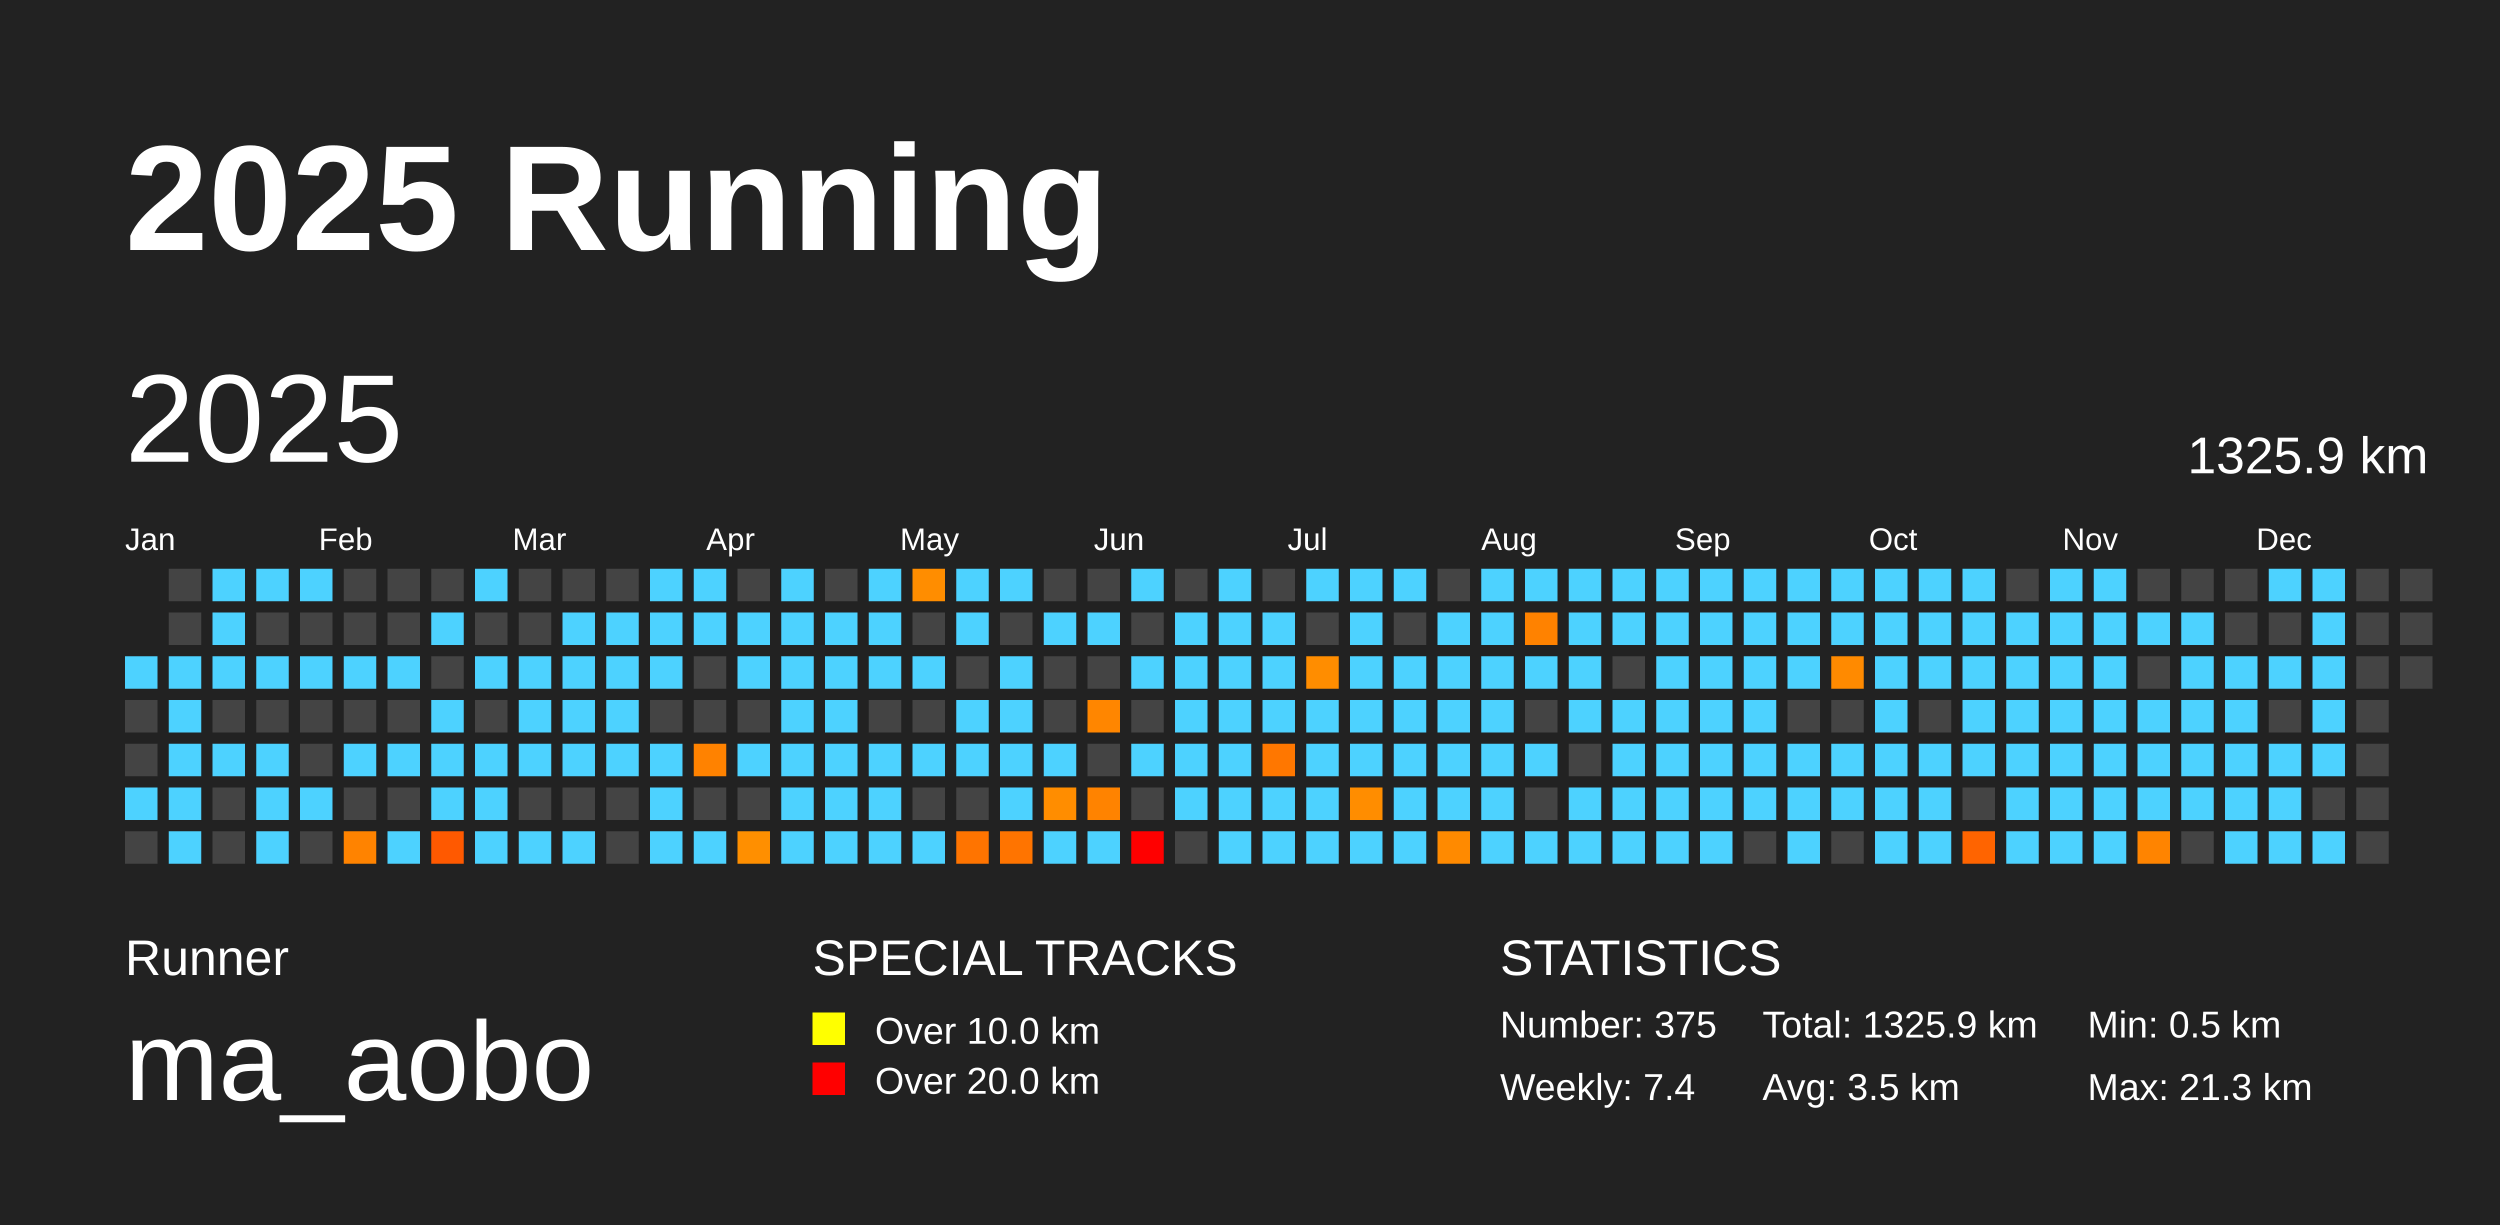
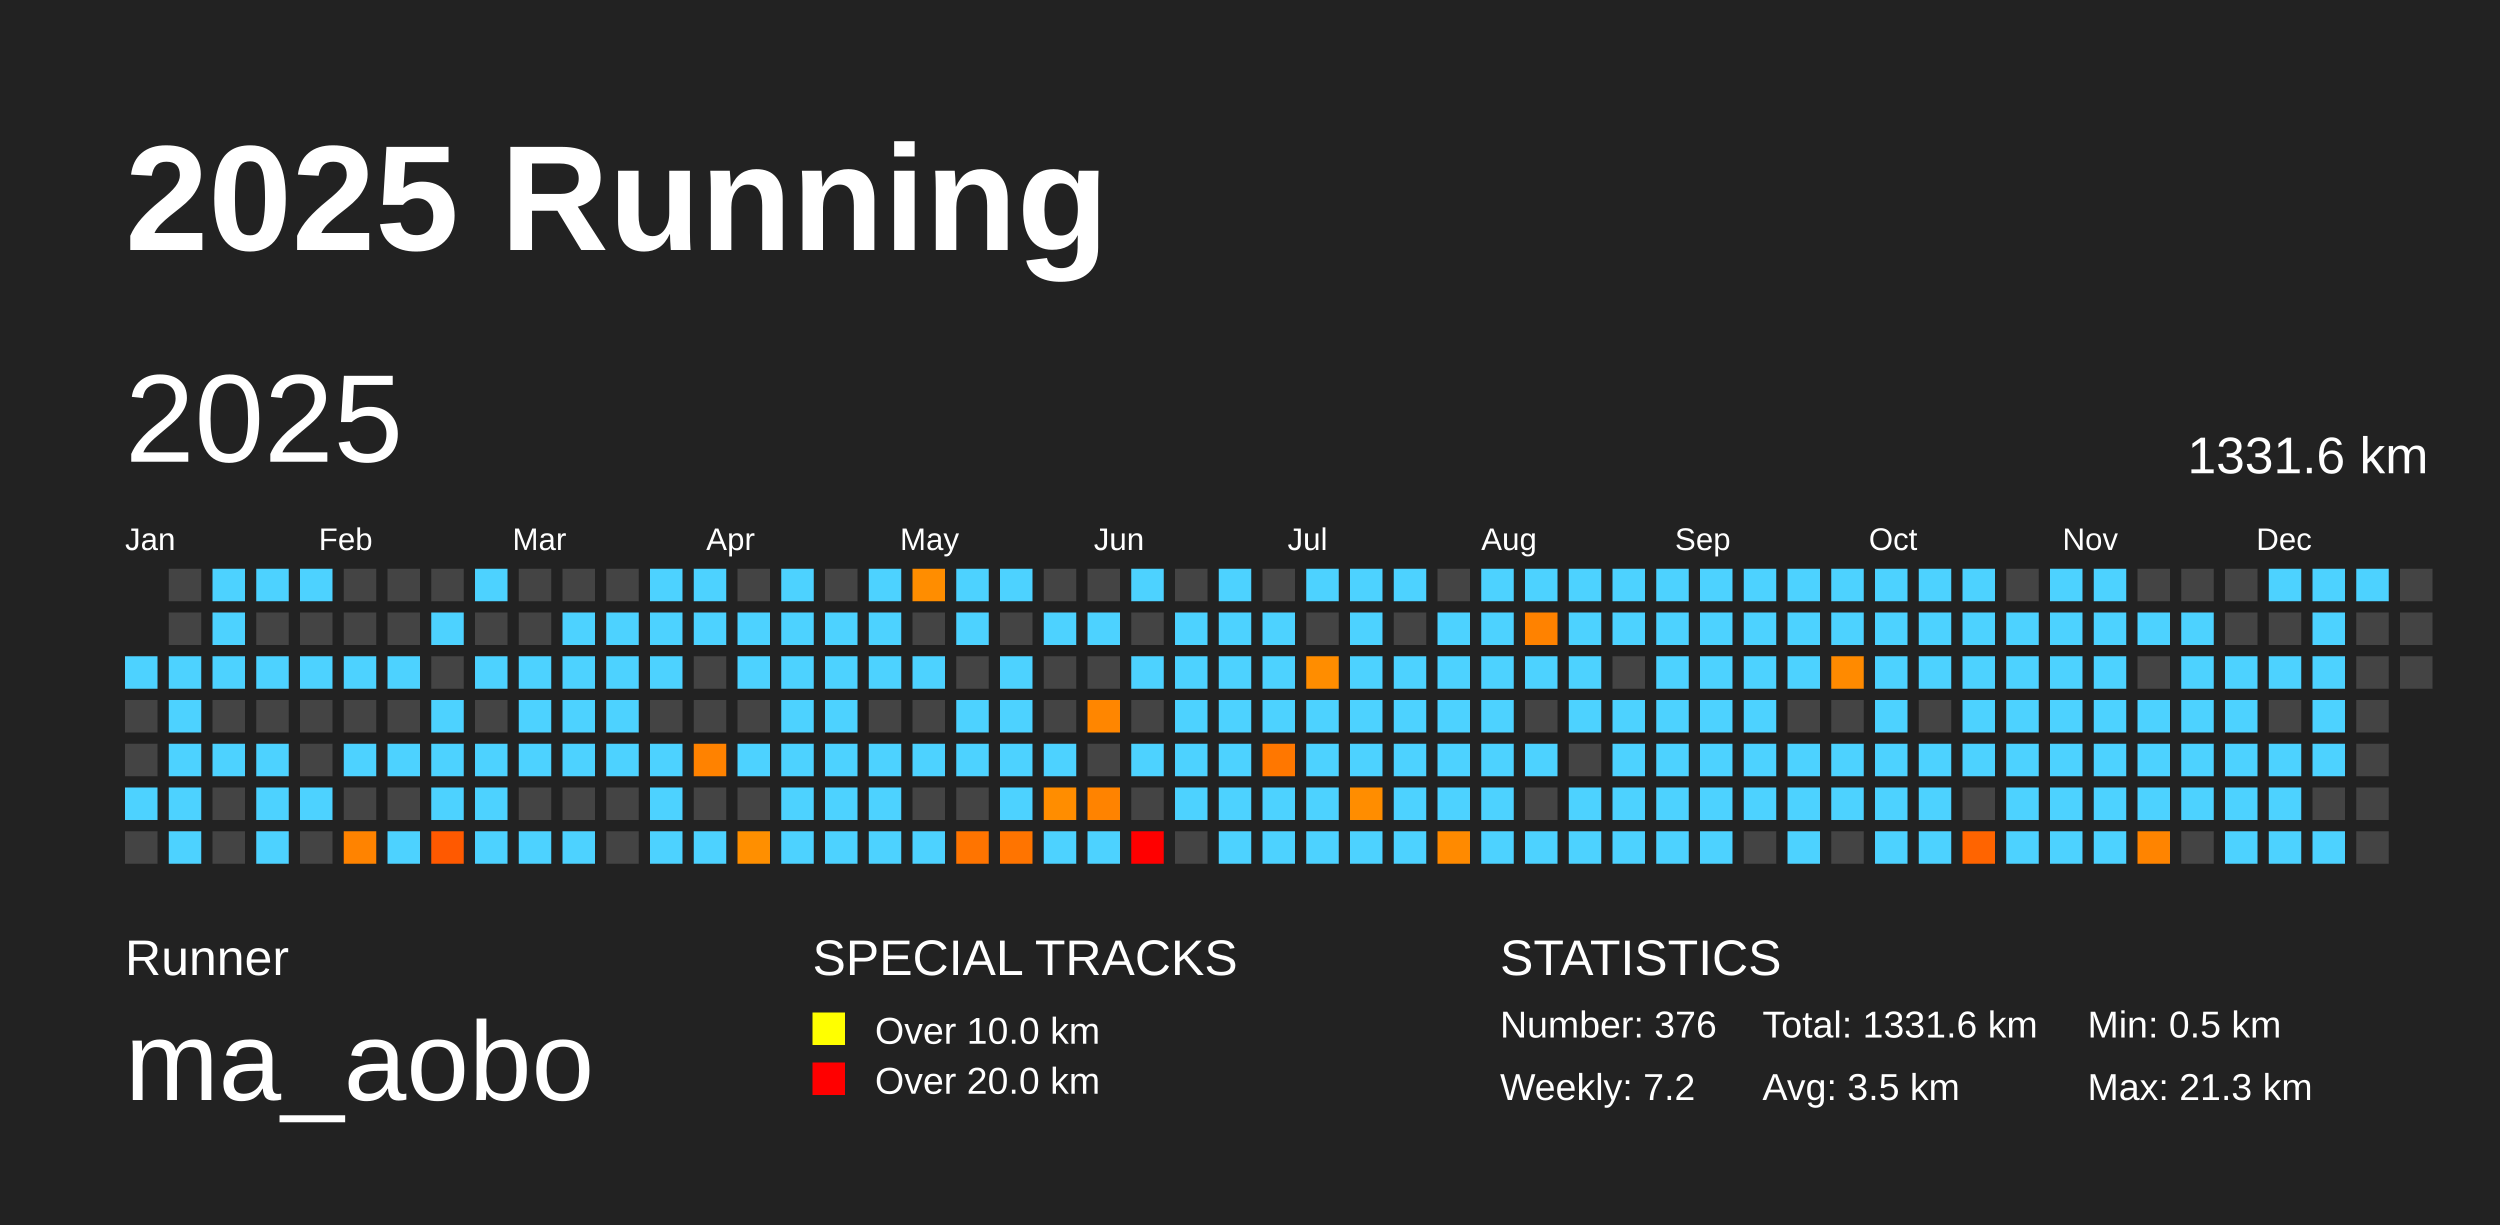
<svg xmlns="http://www.w3.org/2000/svg" baseProfile="full" height="98mm" version="1.1" viewBox="0,0,200,98" width="200mm">
  <defs />
  <rect fill="#222222" height="98" width="200" x="0" y="0" />
  <text fill="#FFFFFF" style="font-size:12px; font-family:Arial; font-weight:bold;" x="10" y="20">2025 Running</text>
  <text fill="#FFFFFF" style="font-size:4px; font-family:Arial" x="10" y="78">Runner</text>
  <text fill="#FFFFFF" style="font-size:9px; font-family:Arial" x="10" y="88">ma_aobo</text>
  <text fill="#FFFFFF" style="font-size:4px; font-family:Arial" x="65" y="78">SPECIAL TRACKS</text>
  <rect fill="yellow" height="2.6" width="2.6" x="65" y="81" />
  <text fill="#FFFFFF" style="font-size:3px; font-family:Arial" x="70" y="83.5">Over 10.0 km</text>
  <rect fill="red" height="2.6" width="2.6" x="65" y="85" />
  <text fill="#FFFFFF" style="font-size:3px; font-family:Arial" x="70" y="87.5">Over 20.0 km</text>
  <text fill="#FFFFFF" style="font-size:4px; font-family:Arial" x="120" y="78">STATISTICS</text>
-   <text fill="#FFFFFF" style="font-size:3px; font-family:Arial" x="120" y="83">Number: 375</text>
-   <text fill="#FFFFFF" style="font-size:3px; font-family:Arial" x="120" y="88">Weekly: 7.4</text>
-   <text fill="#FFFFFF" style="font-size:3px; font-family:Arial" x="141" y="83">Total: 1325.9 km</text>
+   <text fill="#FFFFFF" style="font-size:3px; font-family:Arial" x="120" y="83">Number: 376</text>
+   <text fill="#FFFFFF" style="font-size:3px; font-family:Arial" x="120" y="88">Weekly: 7.2</text>
+   <text fill="#FFFFFF" style="font-size:3px; font-family:Arial" x="141" y="83">Total: 1331.6 km</text>
  <text fill="#FFFFFF" style="font-size:3px; font-family:Arial" x="141" y="88">Avg: 3.5 km</text>
  <text fill="#FFFFFF" style="font-size:3px; font-family:Arial" x="167" y="83">Min: 0.5 km</text>
  <text fill="#FFFFFF" style="font-size:3px; font-family:Arial" x="167" y="88">Max: 21.3 km</text>
  <text dominant-baseline="hanging" fill="#FFFFFF" style="font-size:10.0px; font-family:Arial;" x="10" y="30">2025</text>
-   <text dominant-baseline="hanging" fill="#FFFFFF" style="font-size:4.125px; font-family:Arial;" x="175" y="35">1325.9 km</text>
+   <text dominant-baseline="hanging" fill="#FFFFFF" style="font-size:4.125px; font-family:Arial;" x="175" y="35">1331.6 km</text>
  <text fill="#FFFFFF" style="font-size:2.5px; font-family:Arial" x="10.0" y="44">Jan</text>
  <text fill="#FFFFFF" style="font-size:2.5px; font-family:Arial" x="25.5" y="44">Feb</text>
  <text fill="#FFFFFF" style="font-size:2.5px; font-family:Arial" x="41.0" y="44">Mar</text>
  <text fill="#FFFFFF" style="font-size:2.5px; font-family:Arial" x="56.5" y="44">Apr</text>
  <text fill="#FFFFFF" style="font-size:2.5px; font-family:Arial" x="72.0" y="44">May</text>
  <text fill="#FFFFFF" style="font-size:2.5px; font-family:Arial" x="87.5" y="44">Jun</text>
  <text fill="#FFFFFF" style="font-size:2.5px; font-family:Arial" x="103.0" y="44">Jul</text>
  <text fill="#FFFFFF" style="font-size:2.5px; font-family:Arial" x="118.5" y="44">Aug</text>
  <text fill="#FFFFFF" style="font-size:2.5px; font-family:Arial" x="134.0" y="44">Sep</text>
  <text fill="#FFFFFF" style="font-size:2.5px; font-family:Arial" x="149.5" y="44">Oct</text>
  <text fill="#FFFFFF" style="font-size:2.5px; font-family:Arial" x="165.0" y="44">Nov</text>
  <text fill="#FFFFFF" style="font-size:2.5px; font-family:Arial" x="180.5" y="44">Dec</text>
  <rect fill="#4dd2ff" height="2.6" width="2.6" x="10.0" y="52.5" />
  <rect fill="#444444" height="2.6" width="2.6" x="10.0" y="56.0" />
  <rect fill="#444444" height="2.6" width="2.6" x="10.0" y="59.5" />
  <rect fill="#4dd2ff" height="2.6" width="2.6" x="10.0" y="63.0" />
  <rect fill="#444444" height="2.6" width="2.6" x="10.0" y="66.5" />
  <rect fill="#444444" height="2.6" width="2.6" x="13.5" y="45.5" />
  <rect fill="#444444" height="2.6" width="2.6" x="13.5" y="49.0" />
  <rect fill="#4dd2ff" height="2.6" width="2.6" x="13.5" y="52.5" />
  <rect fill="#4dd2ff" height="2.6" width="2.6" x="13.5" y="56.0" />
  <rect fill="#4dd2ff" height="2.6" width="2.6" x="13.5" y="59.5" />
  <rect fill="#4dd2ff" height="2.6" width="2.6" x="13.5" y="63.0" />
  <rect fill="#4dd2ff" height="2.6" width="2.6" x="13.5" y="66.5" />
  <rect fill="#4dd2ff" height="2.6" width="2.6" x="17.0" y="45.5" />
  <rect fill="#4dd2ff" height="2.6" width="2.6" x="17.0" y="49.0" />
  <rect fill="#4dd2ff" height="2.6" width="2.6" x="17.0" y="52.5" />
  <rect fill="#444444" height="2.6" width="2.6" x="17.0" y="56.0" />
  <rect fill="#4dd2ff" height="2.6" width="2.6" x="17.0" y="59.5" />
  <rect fill="#444444" height="2.6" width="2.6" x="17.0" y="63.0" />
  <rect fill="#444444" height="2.6" width="2.6" x="17.0" y="66.5" />
  <rect fill="#4dd2ff" height="2.6" width="2.6" x="20.5" y="45.5" />
  <rect fill="#444444" height="2.6" width="2.6" x="20.5" y="49.0" />
  <rect fill="#4dd2ff" height="2.6" width="2.6" x="20.5" y="52.5" />
  <rect fill="#444444" height="2.6" width="2.6" x="20.5" y="56.0" />
  <rect fill="#4dd2ff" height="2.6" width="2.6" x="20.5" y="59.5" />
  <rect fill="#4dd2ff" height="2.6" width="2.6" x="20.5" y="63.0" />
  <rect fill="#4dd2ff" height="2.6" width="2.6" x="20.5" y="66.5" />
  <rect fill="#4dd2ff" height="2.6" width="2.6" x="24.0" y="45.5" />
  <rect fill="#444444" height="2.6" width="2.6" x="24.0" y="49.0" />
  <rect fill="#4dd2ff" height="2.6" width="2.6" x="24.0" y="52.5" />
  <rect fill="#444444" height="2.6" width="2.6" x="24.0" y="56.0" />
  <rect fill="#444444" height="2.6" width="2.6" x="24.0" y="59.5" />
  <rect fill="#4dd2ff" height="2.6" width="2.6" x="24.0" y="63.0" />
  <rect fill="#444444" height="2.6" width="2.6" x="24.0" y="66.5" />
  <rect fill="#444444" height="2.6" width="2.6" x="27.5" y="45.5" />
  <rect fill="#444444" height="2.6" width="2.6" x="27.5" y="49.0" />
  <rect fill="#4dd2ff" height="2.6" width="2.6" x="27.5" y="52.5" />
  <rect fill="#444444" height="2.6" width="2.6" x="27.5" y="56.0" />
  <rect fill="#4dd2ff" height="2.6" width="2.6" x="27.5" y="59.5" />
  <rect fill="#444444" height="2.6" width="2.6" x="27.5" y="63.0" />
  <rect fill="#ff8300" height="2.6" width="2.6" x="27.5" y="66.5" />
  <rect fill="#444444" height="2.6" width="2.6" x="31.0" y="45.5" />
  <rect fill="#444444" height="2.6" width="2.6" x="31.0" y="49.0" />
  <rect fill="#4dd2ff" height="2.6" width="2.6" x="31.0" y="52.5" />
  <rect fill="#444444" height="2.6" width="2.6" x="31.0" y="56.0" />
  <rect fill="#4dd2ff" height="2.6" width="2.6" x="31.0" y="59.5" />
  <rect fill="#444444" height="2.6" width="2.6" x="31.0" y="63.0" />
  <rect fill="#4dd2ff" height="2.6" width="2.6" x="31.0" y="66.5" />
  <rect fill="#444444" height="2.6" width="2.6" x="34.5" y="45.5" />
  <rect fill="#4dd2ff" height="2.6" width="2.6" x="34.5" y="49.0" />
  <rect fill="#444444" height="2.6" width="2.6" x="34.5" y="52.5" />
  <rect fill="#4dd2ff" height="2.6" width="2.6" x="34.5" y="56.0" />
  <rect fill="#4dd2ff" height="2.6" width="2.6" x="34.5" y="59.5" />
  <rect fill="#4dd2ff" height="2.6" width="2.6" x="34.5" y="63.0" />
  <rect fill="#ff5900" height="2.6" width="2.6" x="34.5" y="66.5" />
  <rect fill="#4dd2ff" height="2.6" width="2.6" x="38.0" y="45.5" />
  <rect fill="#444444" height="2.6" width="2.6" x="38.0" y="49.0" />
  <rect fill="#4dd2ff" height="2.6" width="2.6" x="38.0" y="52.5" />
  <rect fill="#444444" height="2.6" width="2.6" x="38.0" y="56.0" />
  <rect fill="#4dd2ff" height="2.6" width="2.6" x="38.0" y="59.5" />
  <rect fill="#4dd2ff" height="2.6" width="2.6" x="38.0" y="63.0" />
  <rect fill="#4dd2ff" height="2.6" width="2.6" x="38.0" y="66.5" />
  <rect fill="#444444" height="2.6" width="2.6" x="41.5" y="45.5" />
  <rect fill="#444444" height="2.6" width="2.6" x="41.5" y="49.0" />
  <rect fill="#4dd2ff" height="2.6" width="2.6" x="41.5" y="52.5" />
  <rect fill="#4dd2ff" height="2.6" width="2.6" x="41.5" y="56.0" />
  <rect fill="#4dd2ff" height="2.6" width="2.6" x="41.5" y="59.5" />
  <rect fill="#444444" height="2.6" width="2.6" x="41.5" y="63.0" />
  <rect fill="#4dd2ff" height="2.6" width="2.6" x="41.5" y="66.5" />
  <rect fill="#444444" height="2.6" width="2.6" x="45.0" y="45.5" />
  <rect fill="#4dd2ff" height="2.6" width="2.6" x="45.0" y="49.0" />
  <rect fill="#4dd2ff" height="2.6" width="2.6" x="45.0" y="52.5" />
  <rect fill="#4dd2ff" height="2.6" width="2.6" x="45.0" y="56.0" />
  <rect fill="#4dd2ff" height="2.6" width="2.6" x="45.0" y="59.5" />
  <rect fill="#444444" height="2.6" width="2.6" x="45.0" y="63.0" />
  <rect fill="#4dd2ff" height="2.6" width="2.6" x="45.0" y="66.5" />
  <rect fill="#444444" height="2.6" width="2.6" x="48.5" y="45.5" />
  <rect fill="#4dd2ff" height="2.6" width="2.6" x="48.5" y="49.0" />
  <rect fill="#4dd2ff" height="2.6" width="2.6" x="48.5" y="52.5" />
  <rect fill="#4dd2ff" height="2.6" width="2.6" x="48.5" y="56.0" />
  <rect fill="#4dd2ff" height="2.6" width="2.6" x="48.5" y="59.5" />
  <rect fill="#444444" height="2.6" width="2.6" x="48.5" y="63.0" />
  <rect fill="#444444" height="2.6" width="2.6" x="48.5" y="66.5" />
  <rect fill="#4dd2ff" height="2.6" width="2.6" x="52.0" y="45.5" />
  <rect fill="#4dd2ff" height="2.6" width="2.6" x="52.0" y="49.0" />
  <rect fill="#4dd2ff" height="2.6" width="2.6" x="52.0" y="52.5" />
  <rect fill="#444444" height="2.6" width="2.6" x="52.0" y="56.0" />
  <rect fill="#4dd2ff" height="2.6" width="2.6" x="52.0" y="59.5" />
  <rect fill="#4dd2ff" height="2.6" width="2.6" x="52.0" y="63.0" />
  <rect fill="#4dd2ff" height="2.6" width="2.6" x="52.0" y="66.5" />
  <rect fill="#4dd2ff" height="2.6" width="2.6" x="55.5" y="45.5" />
  <rect fill="#4dd2ff" height="2.6" width="2.6" x="55.5" y="49.0" />
  <rect fill="#444444" height="2.6" width="2.6" x="55.5" y="52.5" />
  <rect fill="#444444" height="2.6" width="2.6" x="55.5" y="56.0" />
  <rect fill="#ff8200" height="2.6" width="2.6" x="55.5" y="59.5" />
  <rect fill="#444444" height="2.6" width="2.6" x="55.5" y="63.0" />
  <rect fill="#4dd2ff" height="2.6" width="2.6" x="55.5" y="66.5" />
  <rect fill="#444444" height="2.6" width="2.6" x="59.0" y="45.5" />
  <rect fill="#4dd2ff" height="2.6" width="2.6" x="59.0" y="49.0" />
  <rect fill="#4dd2ff" height="2.6" width="2.6" x="59.0" y="52.5" />
  <rect fill="#444444" height="2.6" width="2.6" x="59.0" y="56.0" />
  <rect fill="#4dd2ff" height="2.6" width="2.6" x="59.0" y="59.5" />
  <rect fill="#444444" height="2.6" width="2.6" x="59.0" y="63.0" />
  <rect fill="#ff8f00" height="2.6" width="2.6" x="59.0" y="66.5" />
  <rect fill="#4dd2ff" height="2.6" width="2.6" x="62.5" y="45.5" />
  <rect fill="#4dd2ff" height="2.6" width="2.6" x="62.5" y="49.0" />
  <rect fill="#4dd2ff" height="2.6" width="2.6" x="62.5" y="52.5" />
  <rect fill="#4dd2ff" height="2.6" width="2.6" x="62.5" y="56.0" />
  <rect fill="#4dd2ff" height="2.6" width="2.6" x="62.5" y="59.5" />
  <rect fill="#4dd2ff" height="2.6" width="2.6" x="62.5" y="63.0" />
  <rect fill="#4dd2ff" height="2.6" width="2.6" x="62.5" y="66.5" />
  <rect fill="#444444" height="2.6" width="2.6" x="66.0" y="45.5" />
  <rect fill="#4dd2ff" height="2.6" width="2.6" x="66.0" y="49.0" />
  <rect fill="#4dd2ff" height="2.6" width="2.6" x="66.0" y="52.5" />
  <rect fill="#4dd2ff" height="2.6" width="2.6" x="66.0" y="56.0" />
  <rect fill="#4dd2ff" height="2.6" width="2.6" x="66.0" y="59.5" />
  <rect fill="#4dd2ff" height="2.6" width="2.6" x="66.0" y="63.0" />
  <rect fill="#4dd2ff" height="2.6" width="2.6" x="66.0" y="66.5" />
  <rect fill="#4dd2ff" height="2.6" width="2.6" x="69.5" y="45.5" />
  <rect fill="#4dd2ff" height="2.6" width="2.6" x="69.5" y="49.0" />
  <rect fill="#4dd2ff" height="2.6" width="2.6" x="69.5" y="52.5" />
  <rect fill="#444444" height="2.6" width="2.6" x="69.5" y="56.0" />
  <rect fill="#4dd2ff" height="2.6" width="2.6" x="69.5" y="59.5" />
  <rect fill="#4dd2ff" height="2.6" width="2.6" x="69.5" y="63.0" />
  <rect fill="#4dd2ff" height="2.6" width="2.6" x="69.5" y="66.5" />
  <rect fill="#ff8d00" height="2.6" width="2.6" x="73.0" y="45.5" />
  <rect fill="#444444" height="2.6" width="2.6" x="73.0" y="49.0" />
  <rect fill="#4dd2ff" height="2.6" width="2.6" x="73.0" y="52.5" />
  <rect fill="#444444" height="2.6" width="2.6" x="73.0" y="56.0" />
  <rect fill="#4dd2ff" height="2.6" width="2.6" x="73.0" y="59.5" />
  <rect fill="#444444" height="2.6" width="2.6" x="73.0" y="63.0" />
  <rect fill="#4dd2ff" height="2.6" width="2.6" x="73.0" y="66.5" />
  <rect fill="#4dd2ff" height="2.6" width="2.6" x="76.5" y="45.5" />
  <rect fill="#4dd2ff" height="2.6" width="2.6" x="76.5" y="49.0" />
  <rect fill="#444444" height="2.6" width="2.6" x="76.5" y="52.5" />
  <rect fill="#4dd2ff" height="2.6" width="2.6" x="76.5" y="56.0" />
  <rect fill="#4dd2ff" height="2.6" width="2.6" x="76.5" y="59.5" />
  <rect fill="#444444" height="2.6" width="2.6" x="76.5" y="63.0" />
  <rect fill="#ff7400" height="2.6" width="2.6" x="76.5" y="66.5" />
  <rect fill="#4dd2ff" height="2.6" width="2.6" x="80.0" y="45.5" />
  <rect fill="#444444" height="2.6" width="2.6" x="80.0" y="49.0" />
  <rect fill="#4dd2ff" height="2.6" width="2.6" x="80.0" y="52.5" />
  <rect fill="#4dd2ff" height="2.6" width="2.6" x="80.0" y="56.0" />
  <rect fill="#4dd2ff" height="2.6" width="2.6" x="80.0" y="59.5" />
  <rect fill="#4dd2ff" height="2.6" width="2.6" x="80.0" y="63.0" />
  <rect fill="#ff7400" height="2.6" width="2.6" x="80.0" y="66.5" />
  <rect fill="#444444" height="2.6" width="2.6" x="83.5" y="45.5" />
  <rect fill="#4dd2ff" height="2.6" width="2.6" x="83.5" y="49.0" />
  <rect fill="#444444" height="2.6" width="2.6" x="83.5" y="52.5" />
  <rect fill="#444444" height="2.6" width="2.6" x="83.5" y="56.0" />
  <rect fill="#4dd2ff" height="2.6" width="2.6" x="83.5" y="59.5" />
  <rect fill="#ff8d00" height="2.6" width="2.6" x="83.5" y="63.0" />
  <rect fill="#4dd2ff" height="2.6" width="2.6" x="83.5" y="66.5" />
  <rect fill="#444444" height="2.6" width="2.6" x="87.0" y="45.5" />
  <rect fill="#4dd2ff" height="2.6" width="2.6" x="87.0" y="49.0" />
  <rect fill="#444444" height="2.6" width="2.6" x="87.0" y="52.5" />
  <rect fill="#ff8600" height="2.6" width="2.6" x="87.0" y="56.0" />
  <rect fill="#444444" height="2.6" width="2.6" x="87.0" y="59.5" />
  <rect fill="#ff8300" height="2.6" width="2.6" x="87.0" y="63.0" />
  <rect fill="#4dd2ff" height="2.6" width="2.6" x="87.0" y="66.5" />
  <rect fill="#4dd2ff" height="2.6" width="2.6" x="90.5" y="45.5" />
  <rect fill="#444444" height="2.6" width="2.6" x="90.5" y="49.0" />
  <rect fill="#4dd2ff" height="2.6" width="2.6" x="90.5" y="52.5" />
  <rect fill="#444444" height="2.6" width="2.6" x="90.5" y="56.0" />
  <rect fill="#4dd2ff" height="2.6" width="2.6" x="90.5" y="59.5" />
  <rect fill="#444444" height="2.6" width="2.6" x="90.5" y="63.0" />
  <rect fill="red" height="2.6" width="2.6" x="90.5" y="66.5" />
  <rect fill="#444444" height="2.6" width="2.6" x="94.0" y="45.5" />
  <rect fill="#4dd2ff" height="2.6" width="2.6" x="94.0" y="49.0" />
  <rect fill="#4dd2ff" height="2.6" width="2.6" x="94.0" y="52.5" />
  <rect fill="#4dd2ff" height="2.6" width="2.6" x="94.0" y="56.0" />
  <rect fill="#4dd2ff" height="2.6" width="2.6" x="94.0" y="59.5" />
  <rect fill="#4dd2ff" height="2.6" width="2.6" x="94.0" y="63.0" />
  <rect fill="#444444" height="2.6" width="2.6" x="94.0" y="66.5" />
  <rect fill="#4dd2ff" height="2.6" width="2.6" x="97.5" y="45.5" />
  <rect fill="#4dd2ff" height="2.6" width="2.6" x="97.5" y="49.0" />
  <rect fill="#4dd2ff" height="2.6" width="2.6" x="97.5" y="52.5" />
  <rect fill="#4dd2ff" height="2.6" width="2.6" x="97.5" y="56.0" />
  <rect fill="#4dd2ff" height="2.6" width="2.6" x="97.5" y="59.5" />
  <rect fill="#4dd2ff" height="2.6" width="2.6" x="97.5" y="63.0" />
  <rect fill="#4dd2ff" height="2.6" width="2.6" x="97.5" y="66.5" />
  <rect fill="#444444" height="2.6" width="2.6" x="101.0" y="45.5" />
  <rect fill="#4dd2ff" height="2.6" width="2.6" x="101.0" y="49.0" />
  <rect fill="#4dd2ff" height="2.6" width="2.6" x="101.0" y="52.5" />
  <rect fill="#4dd2ff" height="2.6" width="2.6" x="101.0" y="56.0" />
  <rect fill="#ff7700" height="2.6" width="2.6" x="101.0" y="59.5" />
  <rect fill="#4dd2ff" height="2.6" width="2.6" x="101.0" y="63.0" />
  <rect fill="#4dd2ff" height="2.6" width="2.6" x="101.0" y="66.5" />
  <rect fill="#4dd2ff" height="2.6" width="2.6" x="104.5" y="45.5" />
  <rect fill="#444444" height="2.6" width="2.6" x="104.5" y="49.0" />
  <rect fill="#ff8d00" height="2.6" width="2.6" x="104.5" y="52.5" />
  <rect fill="#4dd2ff" height="2.6" width="2.6" x="104.5" y="56.0" />
  <rect fill="#4dd2ff" height="2.6" width="2.6" x="104.5" y="59.5" />
  <rect fill="#4dd2ff" height="2.6" width="2.6" x="104.5" y="63.0" />
  <rect fill="#4dd2ff" height="2.6" width="2.6" x="104.5" y="66.5" />
  <rect fill="#4dd2ff" height="2.6" width="2.6" x="108.0" y="45.5" />
  <rect fill="#4dd2ff" height="2.6" width="2.6" x="108.0" y="49.0" />
  <rect fill="#4dd2ff" height="2.6" width="2.6" x="108.0" y="52.5" />
  <rect fill="#4dd2ff" height="2.6" width="2.6" x="108.0" y="56.0" />
  <rect fill="#4dd2ff" height="2.6" width="2.6" x="108.0" y="59.5" />
  <rect fill="#ff8d00" height="2.6" width="2.6" x="108.0" y="63.0" />
  <rect fill="#4dd2ff" height="2.6" width="2.6" x="108.0" y="66.5" />
  <rect fill="#4dd2ff" height="2.6" width="2.6" x="111.5" y="45.5" />
  <rect fill="#444444" height="2.6" width="2.6" x="111.5" y="49.0" />
  <rect fill="#4dd2ff" height="2.6" width="2.6" x="111.5" y="52.5" />
  <rect fill="#4dd2ff" height="2.6" width="2.6" x="111.5" y="56.0" />
  <rect fill="#4dd2ff" height="2.6" width="2.6" x="111.5" y="59.5" />
  <rect fill="#4dd2ff" height="2.6" width="2.6" x="111.5" y="63.0" />
  <rect fill="#4dd2ff" height="2.6" width="2.6" x="111.5" y="66.5" />
  <rect fill="#444444" height="2.6" width="2.6" x="115.0" y="45.5" />
  <rect fill="#4dd2ff" height="2.6" width="2.6" x="115.0" y="49.0" />
  <rect fill="#4dd2ff" height="2.6" width="2.6" x="115.0" y="52.5" />
  <rect fill="#4dd2ff" height="2.6" width="2.6" x="115.0" y="56.0" />
  <rect fill="#4dd2ff" height="2.6" width="2.6" x="115.0" y="59.5" />
  <rect fill="#4dd2ff" height="2.6" width="2.6" x="115.0" y="63.0" />
  <rect fill="#ff8a00" height="2.6" width="2.6" x="115.0" y="66.5" />
  <rect fill="#4dd2ff" height="2.6" width="2.6" x="118.5" y="45.5" />
  <rect fill="#4dd2ff" height="2.6" width="2.6" x="118.5" y="49.0" />
  <rect fill="#4dd2ff" height="2.6" width="2.6" x="118.5" y="52.5" />
  <rect fill="#4dd2ff" height="2.6" width="2.6" x="118.5" y="56.0" />
  <rect fill="#4dd2ff" height="2.6" width="2.6" x="118.5" y="59.5" />
  <rect fill="#4dd2ff" height="2.6" width="2.6" x="118.5" y="63.0" />
  <rect fill="#4dd2ff" height="2.6" width="2.6" x="118.5" y="66.5" />
  <rect fill="#4dd2ff" height="2.6" width="2.6" x="122.0" y="45.5" />
  <rect fill="#ff8200" height="2.6" width="2.6" x="122.0" y="49.0" />
  <rect fill="#4dd2ff" height="2.6" width="2.6" x="122.0" y="52.5" />
  <rect fill="#444444" height="2.6" width="2.6" x="122.0" y="56.0" />
  <rect fill="#4dd2ff" height="2.6" width="2.6" x="122.0" y="59.5" />
  <rect fill="#444444" height="2.6" width="2.6" x="122.0" y="63.0" />
  <rect fill="#4dd2ff" height="2.6" width="2.6" x="122.0" y="66.5" />
  <rect fill="#4dd2ff" height="2.6" width="2.6" x="125.5" y="45.5" />
  <rect fill="#4dd2ff" height="2.6" width="2.6" x="125.5" y="49.0" />
  <rect fill="#4dd2ff" height="2.6" width="2.6" x="125.5" y="52.5" />
  <rect fill="#4dd2ff" height="2.6" width="2.6" x="125.5" y="56.0" />
  <rect fill="#444444" height="2.6" width="2.6" x="125.5" y="59.5" />
  <rect fill="#4dd2ff" height="2.6" width="2.6" x="125.5" y="63.0" />
  <rect fill="#4dd2ff" height="2.6" width="2.6" x="125.5" y="66.5" />
  <rect fill="#4dd2ff" height="2.6" width="2.6" x="129.0" y="45.5" />
  <rect fill="#4dd2ff" height="2.6" width="2.6" x="129.0" y="49.0" />
  <rect fill="#444444" height="2.6" width="2.6" x="129.0" y="52.5" />
  <rect fill="#4dd2ff" height="2.6" width="2.6" x="129.0" y="56.0" />
  <rect fill="#4dd2ff" height="2.6" width="2.6" x="129.0" y="59.5" />
  <rect fill="#4dd2ff" height="2.6" width="2.6" x="129.0" y="63.0" />
  <rect fill="#4dd2ff" height="2.6" width="2.6" x="129.0" y="66.5" />
  <rect fill="#4dd2ff" height="2.6" width="2.6" x="132.5" y="45.5" />
  <rect fill="#4dd2ff" height="2.6" width="2.6" x="132.5" y="49.0" />
  <rect fill="#4dd2ff" height="2.6" width="2.6" x="132.5" y="52.5" />
  <rect fill="#4dd2ff" height="2.6" width="2.6" x="132.5" y="56.0" />
  <rect fill="#4dd2ff" height="2.6" width="2.6" x="132.5" y="59.5" />
  <rect fill="#4dd2ff" height="2.6" width="2.6" x="132.5" y="63.0" />
  <rect fill="#4dd2ff" height="2.6" width="2.6" x="132.5" y="66.5" />
  <rect fill="#4dd2ff" height="2.6" width="2.6" x="136.0" y="45.5" />
  <rect fill="#4dd2ff" height="2.6" width="2.6" x="136.0" y="49.0" />
  <rect fill="#4dd2ff" height="2.6" width="2.6" x="136.0" y="52.5" />
  <rect fill="#4dd2ff" height="2.6" width="2.6" x="136.0" y="56.0" />
  <rect fill="#4dd2ff" height="2.6" width="2.6" x="136.0" y="59.5" />
  <rect fill="#4dd2ff" height="2.6" width="2.6" x="136.0" y="63.0" />
  <rect fill="#4dd2ff" height="2.6" width="2.6" x="136.0" y="66.5" />
  <rect fill="#4dd2ff" height="2.6" width="2.6" x="139.5" y="45.5" />
  <rect fill="#4dd2ff" height="2.6" width="2.6" x="139.5" y="49.0" />
  <rect fill="#4dd2ff" height="2.6" width="2.6" x="139.5" y="52.5" />
  <rect fill="#4dd2ff" height="2.6" width="2.6" x="139.5" y="56.0" />
  <rect fill="#4dd2ff" height="2.6" width="2.6" x="139.5" y="59.5" />
  <rect fill="#4dd2ff" height="2.6" width="2.6" x="139.5" y="63.0" />
  <rect fill="#444444" height="2.6" width="2.6" x="139.5" y="66.5" />
  <rect fill="#4dd2ff" height="2.6" width="2.6" x="143.0" y="45.5" />
  <rect fill="#4dd2ff" height="2.6" width="2.6" x="143.0" y="49.0" />
  <rect fill="#4dd2ff" height="2.6" width="2.6" x="143.0" y="52.5" />
  <rect fill="#444444" height="2.6" width="2.6" x="143.0" y="56.0" />
  <rect fill="#4dd2ff" height="2.6" width="2.6" x="143.0" y="59.5" />
  <rect fill="#4dd2ff" height="2.6" width="2.6" x="143.0" y="63.0" />
  <rect fill="#4dd2ff" height="2.6" width="2.6" x="143.0" y="66.5" />
  <rect fill="#4dd2ff" height="2.6" width="2.6" x="146.5" y="45.5" />
  <rect fill="#4dd2ff" height="2.6" width="2.6" x="146.5" y="49.0" />
  <rect fill="#ff8a00" height="2.6" width="2.6" x="146.5" y="52.5" />
  <rect fill="#444444" height="2.6" width="2.6" x="146.5" y="56.0" />
  <rect fill="#4dd2ff" height="2.6" width="2.6" x="146.5" y="59.5" />
  <rect fill="#4dd2ff" height="2.6" width="2.6" x="146.5" y="63.0" />
  <rect fill="#444444" height="2.6" width="2.6" x="146.5" y="66.5" />
  <rect fill="#4dd2ff" height="2.6" width="2.6" x="150.0" y="45.5" />
  <rect fill="#4dd2ff" height="2.6" width="2.6" x="150.0" y="49.0" />
  <rect fill="#4dd2ff" height="2.6" width="2.6" x="150.0" y="52.5" />
  <rect fill="#4dd2ff" height="2.6" width="2.6" x="150.0" y="56.0" />
  <rect fill="#4dd2ff" height="2.6" width="2.6" x="150.0" y="59.5" />
  <rect fill="#4dd2ff" height="2.6" width="2.6" x="150.0" y="63.0" />
  <rect fill="#4dd2ff" height="2.6" width="2.6" x="150.0" y="66.5" />
  <rect fill="#4dd2ff" height="2.6" width="2.6" x="153.5" y="45.5" />
  <rect fill="#4dd2ff" height="2.6" width="2.6" x="153.5" y="49.0" />
  <rect fill="#4dd2ff" height="2.6" width="2.6" x="153.5" y="52.5" />
  <rect fill="#444444" height="2.6" width="2.6" x="153.5" y="56.0" />
  <rect fill="#4dd2ff" height="2.6" width="2.6" x="153.5" y="59.5" />
  <rect fill="#4dd2ff" height="2.6" width="2.6" x="153.5" y="63.0" />
  <rect fill="#4dd2ff" height="2.6" width="2.6" x="153.5" y="66.5" />
  <rect fill="#4dd2ff" height="2.6" width="2.6" x="157.0" y="45.5" />
  <rect fill="#4dd2ff" height="2.6" width="2.6" x="157.0" y="49.0" />
  <rect fill="#4dd2ff" height="2.6" width="2.6" x="157.0" y="52.5" />
  <rect fill="#4dd2ff" height="2.6" width="2.6" x="157.0" y="56.0" />
  <rect fill="#4dd2ff" height="2.6" width="2.6" x="157.0" y="59.5" />
  <rect fill="#444444" height="2.6" width="2.6" x="157.0" y="63.0" />
  <rect fill="#ff6400" height="2.6" width="2.6" x="157.0" y="66.5" />
  <rect fill="#444444" height="2.6" width="2.6" x="160.5" y="45.5" />
  <rect fill="#4dd2ff" height="2.6" width="2.6" x="160.5" y="49.0" />
  <rect fill="#4dd2ff" height="2.6" width="2.6" x="160.5" y="52.5" />
  <rect fill="#4dd2ff" height="2.6" width="2.6" x="160.5" y="56.0" />
  <rect fill="#4dd2ff" height="2.6" width="2.6" x="160.5" y="59.5" />
  <rect fill="#4dd2ff" height="2.6" width="2.6" x="160.5" y="63.0" />
  <rect fill="#4dd2ff" height="2.6" width="2.6" x="160.5" y="66.5" />
  <rect fill="#4dd2ff" height="2.6" width="2.6" x="164.0" y="45.5" />
  <rect fill="#4dd2ff" height="2.6" width="2.6" x="164.0" y="49.0" />
  <rect fill="#4dd2ff" height="2.6" width="2.6" x="164.0" y="52.5" />
  <rect fill="#4dd2ff" height="2.6" width="2.6" x="164.0" y="56.0" />
  <rect fill="#4dd2ff" height="2.6" width="2.6" x="164.0" y="59.5" />
  <rect fill="#4dd2ff" height="2.6" width="2.6" x="164.0" y="63.0" />
  <rect fill="#4dd2ff" height="2.6" width="2.6" x="164.0" y="66.5" />
  <rect fill="#4dd2ff" height="2.6" width="2.6" x="167.5" y="45.5" />
  <rect fill="#4dd2ff" height="2.6" width="2.6" x="167.5" y="49.0" />
  <rect fill="#4dd2ff" height="2.6" width="2.6" x="167.5" y="52.5" />
  <rect fill="#4dd2ff" height="2.6" width="2.6" x="167.5" y="56.0" />
  <rect fill="#4dd2ff" height="2.6" width="2.6" x="167.5" y="59.5" />
  <rect fill="#4dd2ff" height="2.6" width="2.6" x="167.5" y="63.0" />
  <rect fill="#4dd2ff" height="2.6" width="2.6" x="167.5" y="66.5" />
  <rect fill="#444444" height="2.6" width="2.6" x="171.0" y="45.5" />
  <rect fill="#4dd2ff" height="2.6" width="2.6" x="171.0" y="49.0" />
  <rect fill="#444444" height="2.6" width="2.6" x="171.0" y="52.5" />
  <rect fill="#4dd2ff" height="2.6" width="2.6" x="171.0" y="56.0" />
  <rect fill="#4dd2ff" height="2.6" width="2.6" x="171.0" y="59.5" />
  <rect fill="#4dd2ff" height="2.6" width="2.6" x="171.0" y="63.0" />
  <rect fill="#ff8400" height="2.6" width="2.6" x="171.0" y="66.5" />
  <rect fill="#444444" height="2.6" width="2.6" x="174.5" y="45.5" />
  <rect fill="#4dd2ff" height="2.6" width="2.6" x="174.5" y="49.0" />
  <rect fill="#4dd2ff" height="2.6" width="2.6" x="174.5" y="52.5" />
  <rect fill="#4dd2ff" height="2.6" width="2.6" x="174.5" y="56.0" />
  <rect fill="#4dd2ff" height="2.6" width="2.6" x="174.5" y="59.5" />
  <rect fill="#4dd2ff" height="2.6" width="2.6" x="174.5" y="63.0" />
  <rect fill="#444444" height="2.6" width="2.6" x="174.5" y="66.5" />
  <rect fill="#444444" height="2.6" width="2.6" x="178.0" y="45.5" />
  <rect fill="#444444" height="2.6" width="2.6" x="178.0" y="49.0" />
  <rect fill="#4dd2ff" height="2.6" width="2.6" x="178.0" y="52.5" />
  <rect fill="#4dd2ff" height="2.6" width="2.6" x="178.0" y="56.0" />
  <rect fill="#4dd2ff" height="2.6" width="2.6" x="178.0" y="59.5" />
  <rect fill="#4dd2ff" height="2.6" width="2.6" x="178.0" y="63.0" />
  <rect fill="#4dd2ff" height="2.6" width="2.6" x="178.0" y="66.5" />
  <rect fill="#4dd2ff" height="2.6" width="2.6" x="181.5" y="45.5" />
  <rect fill="#444444" height="2.6" width="2.6" x="181.5" y="49.0" />
  <rect fill="#4dd2ff" height="2.6" width="2.6" x="181.5" y="52.5" />
  <rect fill="#444444" height="2.6" width="2.6" x="181.5" y="56.0" />
  <rect fill="#4dd2ff" height="2.6" width="2.6" x="181.5" y="59.5" />
  <rect fill="#4dd2ff" height="2.6" width="2.6" x="181.5" y="63.0" />
  <rect fill="#4dd2ff" height="2.6" width="2.6" x="181.5" y="66.5" />
  <rect fill="#4dd2ff" height="2.6" width="2.6" x="185.0" y="45.5" />
  <rect fill="#4dd2ff" height="2.6" width="2.6" x="185.0" y="49.0" />
  <rect fill="#4dd2ff" height="2.6" width="2.6" x="185.0" y="52.5" />
  <rect fill="#4dd2ff" height="2.6" width="2.6" x="185.0" y="56.0" />
  <rect fill="#4dd2ff" height="2.6" width="2.6" x="185.0" y="59.5" />
  <rect fill="#444444" height="2.6" width="2.6" x="185.0" y="63.0" />
  <rect fill="#4dd2ff" height="2.6" width="2.6" x="185.0" y="66.5" />
-   <rect fill="#444444" height="2.6" width="2.6" x="188.5" y="45.5" />
+   <rect fill="#4dd2ff" height="2.6" width="2.6" x="188.5" y="45.5" />
  <rect fill="#444444" height="2.6" width="2.6" x="188.5" y="49.0" />
  <rect fill="#444444" height="2.6" width="2.6" x="188.5" y="52.5" />
  <rect fill="#444444" height="2.6" width="2.6" x="188.5" y="56.0" />
  <rect fill="#444444" height="2.6" width="2.6" x="188.5" y="59.5" />
  <rect fill="#444444" height="2.6" width="2.6" x="188.5" y="63.0" />
  <rect fill="#444444" height="2.6" width="2.6" x="188.5" y="66.5" />
  <rect fill="#444444" height="2.6" width="2.6" x="192.0" y="45.5" />
  <rect fill="#444444" height="2.6" width="2.6" x="192.0" y="49.0" />
  <rect fill="#444444" height="2.6" width="2.6" x="192.0" y="52.5" />
</svg>
